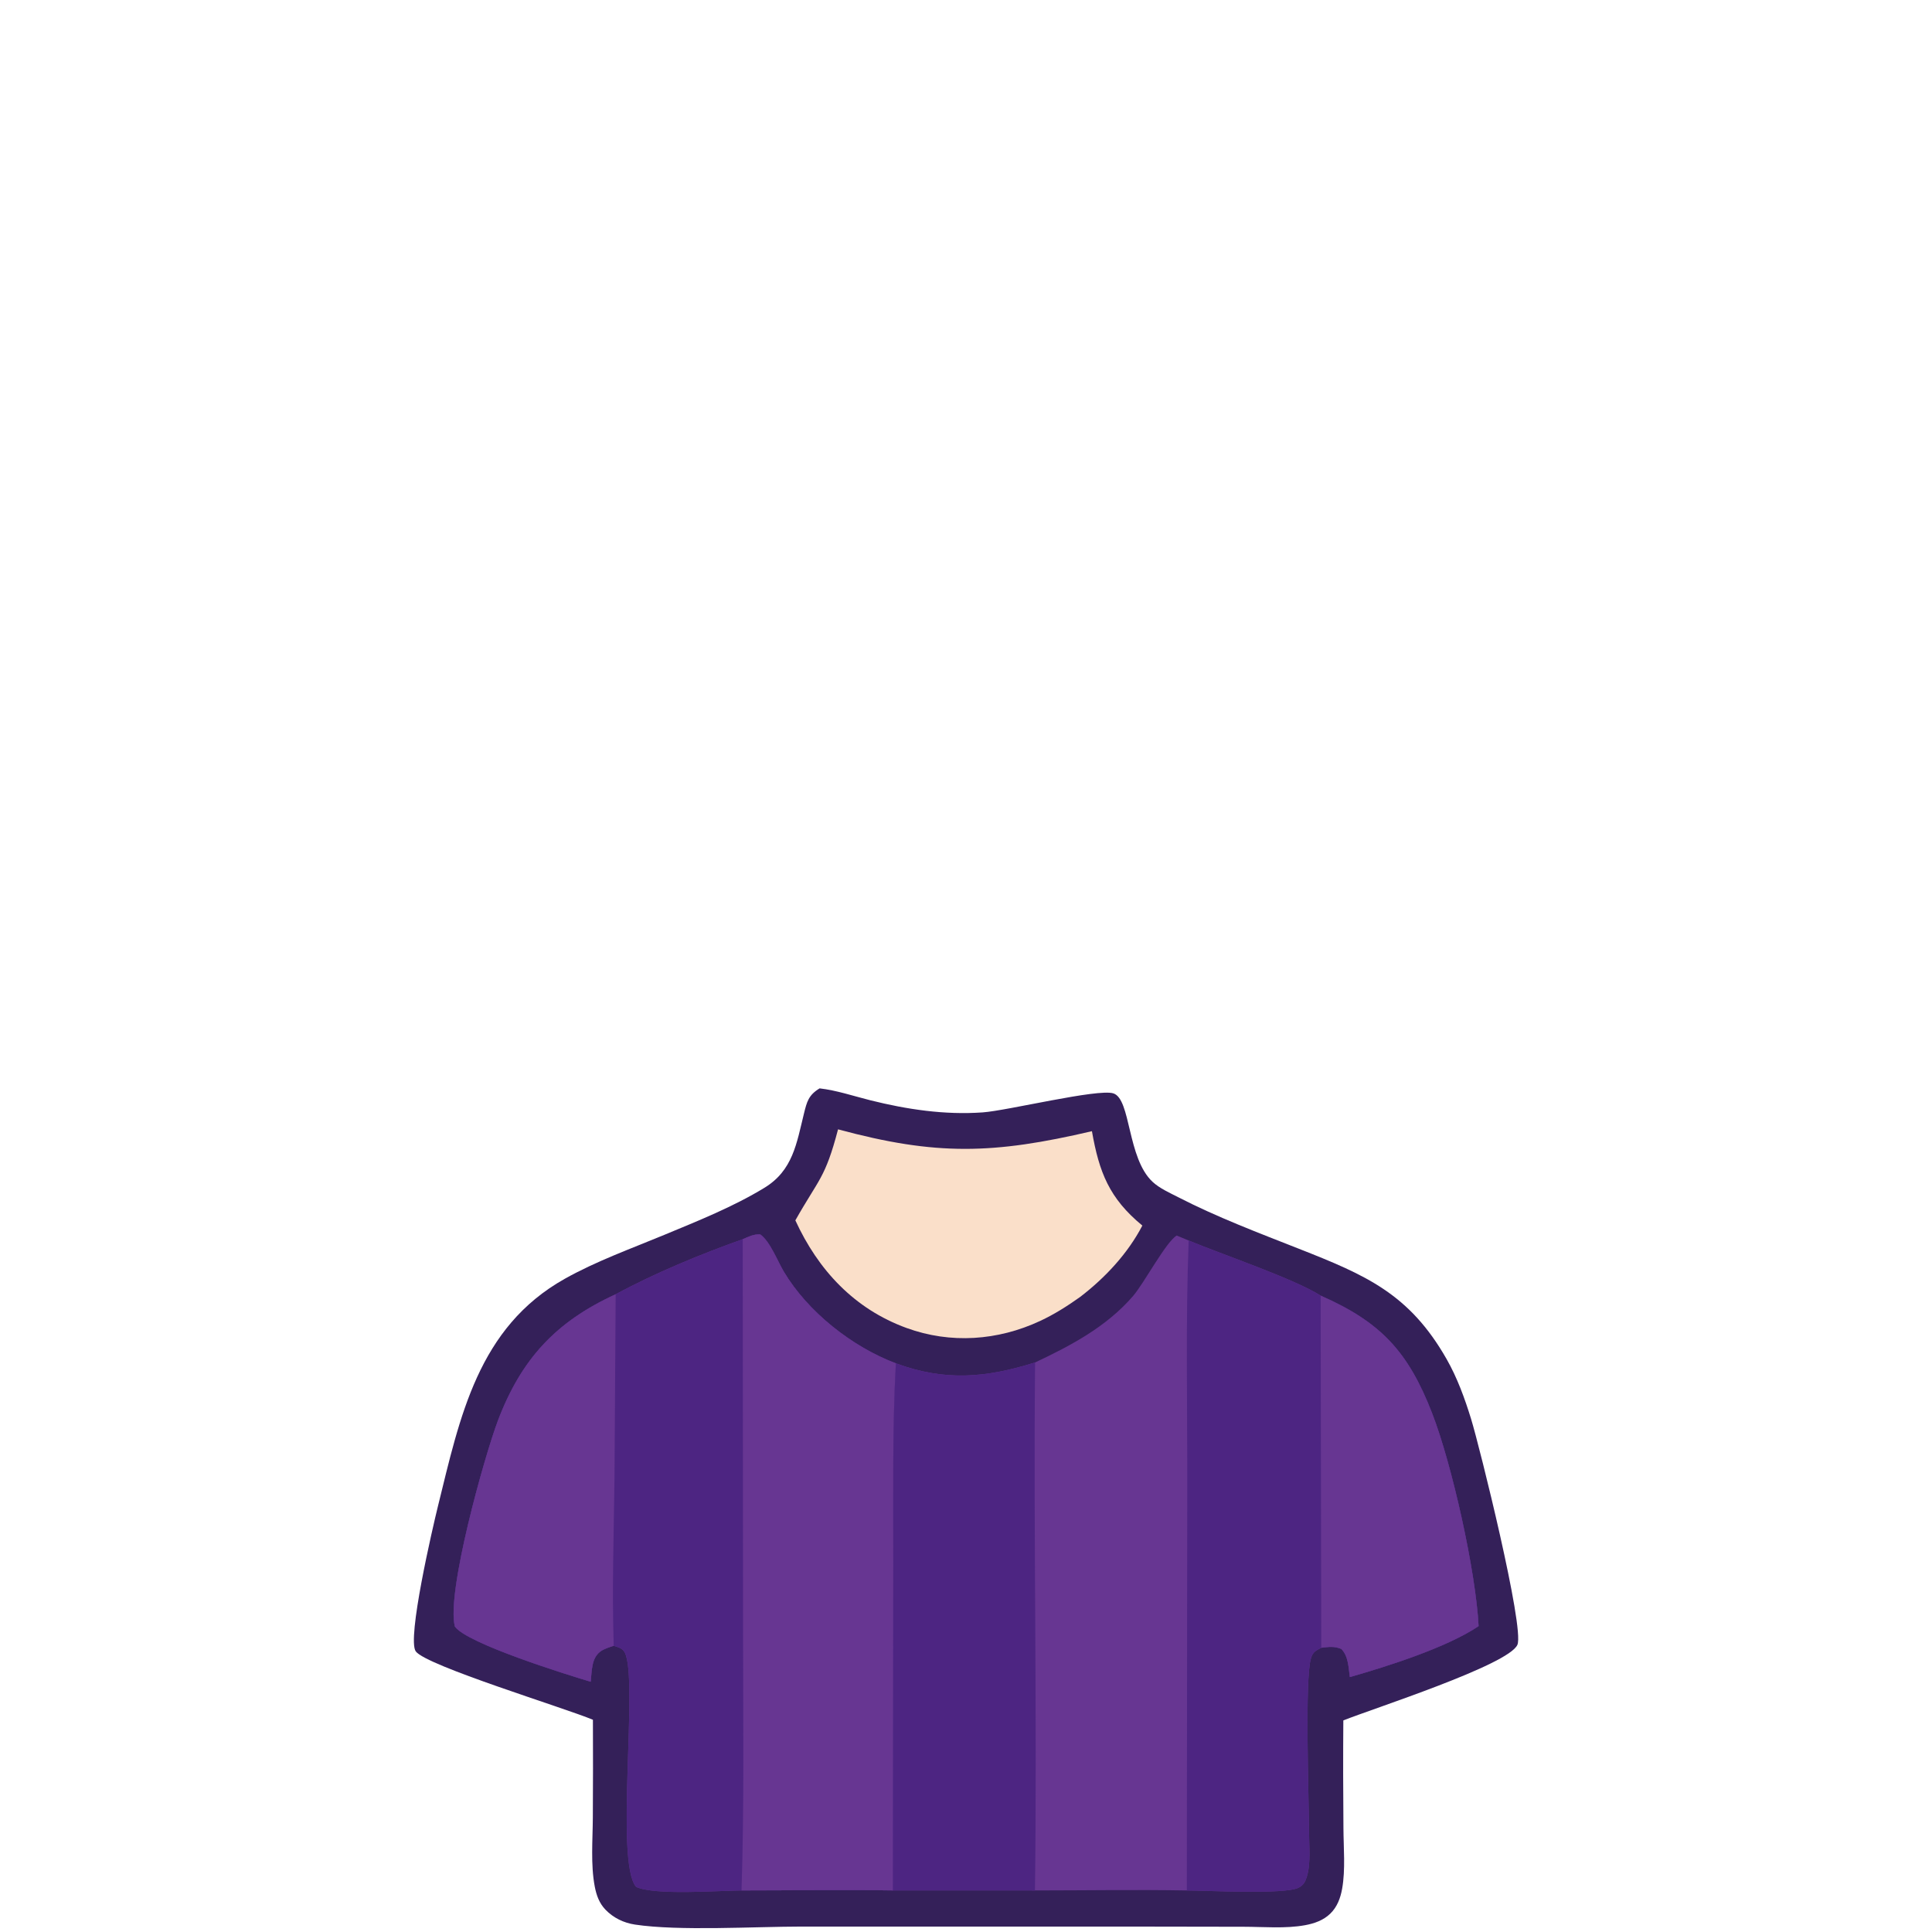
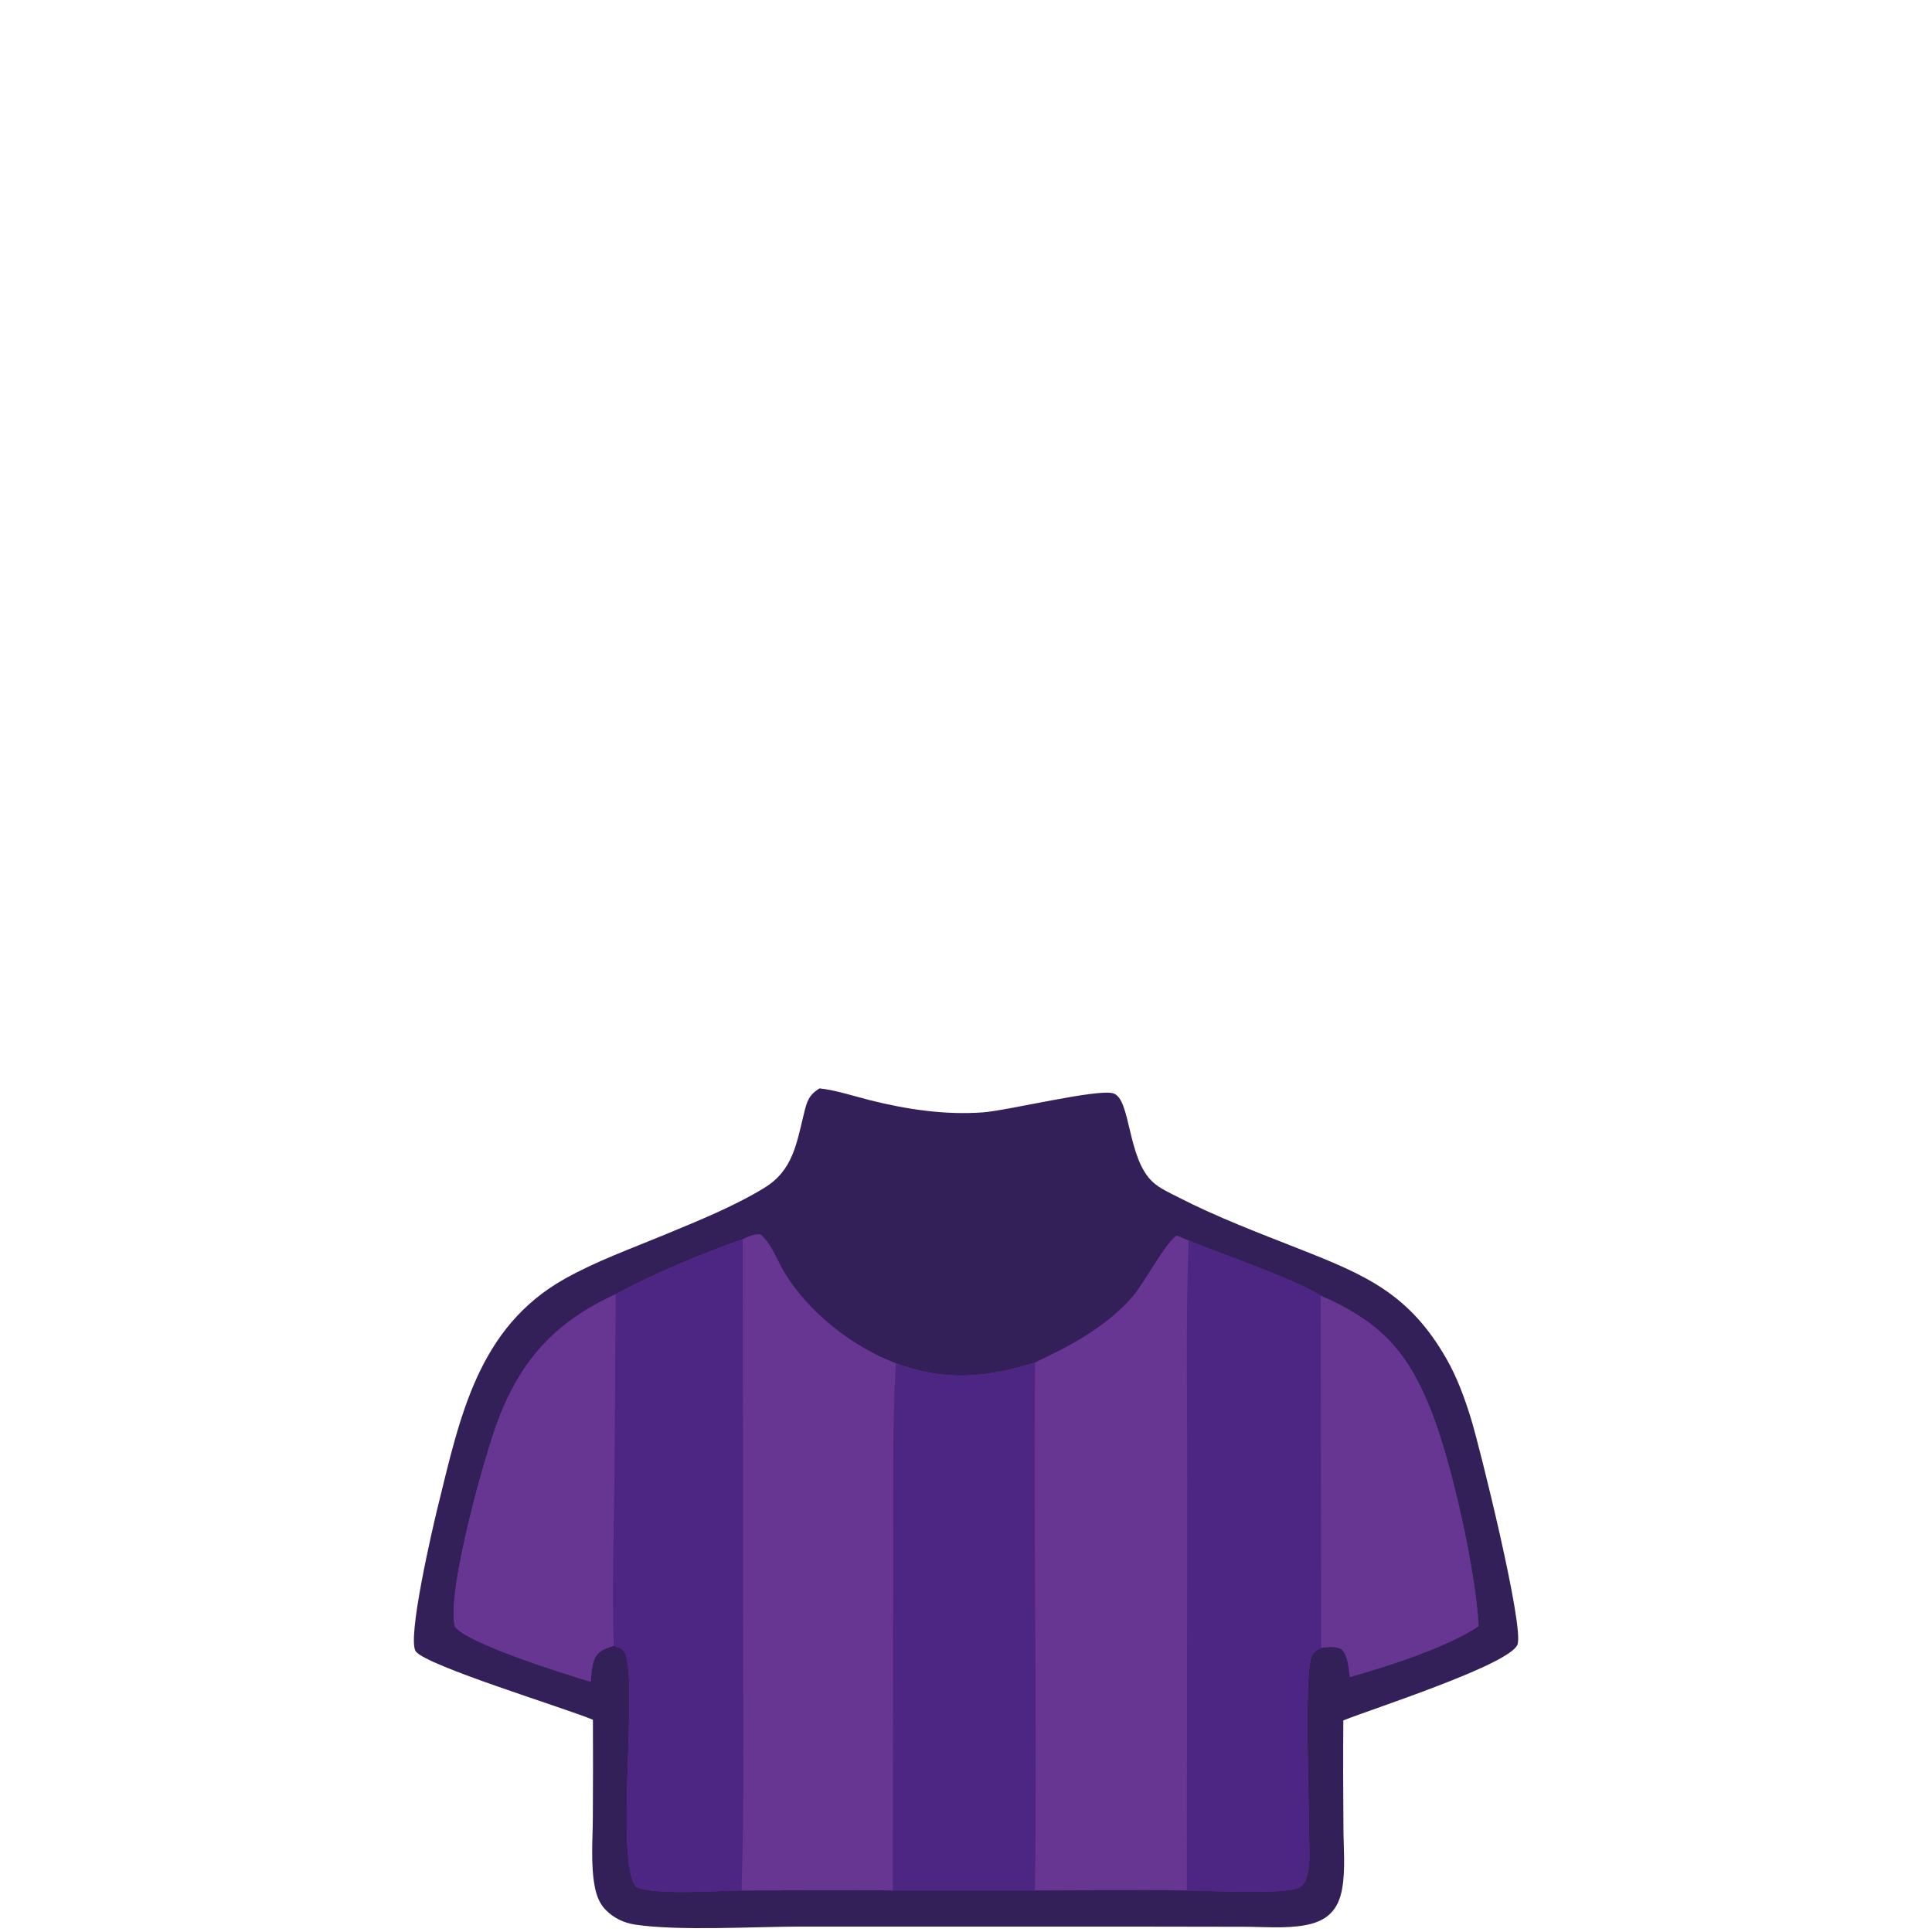
<svg xmlns="http://www.w3.org/2000/svg" width="160" height="160" viewBox="0 0 160 160" fill="none">
  <path d="M67.876 90.134C69.28 90.295 70.696 90.774 72.068 91.118C75.103 91.878 78.238 92.346 81.376 92.124C83.443 91.978 90.914 90.141 92.202 90.548C93.669 91.012 93.335 95.905 95.453 97.876C96.032 98.414 96.862 98.781 97.562 99.141C100.791 100.801 104.183 102.083 107.557 103.412C113.115 105.599 116.715 107.14 119.799 112.548C120.682 114.094 121.307 115.817 121.83 117.514C122.536 119.809 126.256 134.783 125.668 136.207C124.977 137.882 113.579 141.537 111.249 142.478C111.226 145.457 111.23 148.437 111.258 151.416C111.266 153.022 111.433 154.836 111.15 156.417C111.012 157.187 110.743 157.918 110.173 158.475C109.6 159.034 108.851 159.295 108.078 159.437C106.459 159.734 104.652 159.569 103.005 159.566L94.312 159.552L66.416 159.55C62.466 159.553 56.23 159.934 52.588 159.386C51.657 159.246 50.797 158.833 50.14 158.148C49.625 157.611 49.391 156.951 49.254 156.231C48.908 154.412 49.086 152.365 49.096 150.512C49.113 147.816 49.115 145.12 49.103 142.424C46.755 141.437 35.315 137.956 34.434 136.763C33.681 135.741 35.841 126.469 36.268 124.739C38.09 117.353 39.578 109.935 46.779 105.9C49.374 104.445 52.249 103.413 54.996 102.273C57.791 101.112 60.719 99.946 63.306 98.368C65.667 96.928 65.972 94.683 66.579 92.224C66.824 91.235 66.957 90.692 67.876 90.134Z" fill="#342059" />
-   <path d="M61.509 102.628C61.999 102.418 62.417 102.194 62.965 102.232C63.776 102.813 64.397 104.449 64.917 105.321C66.905 108.652 70.58 111.546 74.193 112.905C78.265 114.408 81.636 114.11 85.721 112.833C88.707 111.426 91.648 109.867 93.835 107.33C94.751 106.268 96.563 102.837 97.453 102.321L98.44 102.733C101.154 103.865 107.228 105.92 109.37 107.299C114.356 109.493 116.621 111.935 118.599 117.032C120.253 121.292 122.219 130.133 122.451 134.668C119.821 136.446 114.856 138.011 111.789 138.888C111.673 138.086 111.676 137.163 111.082 136.558C110.492 136.314 110.044 136.388 109.42 136.46C108.949 136.721 108.737 136.793 108.572 137.319C108.038 139.029 108.405 149.109 108.407 151.635C108.408 152.814 108.57 154.258 108.236 155.392C108.108 155.824 107.958 156.119 107.543 156.331C106.398 156.914 99.947 156.561 98.287 156.56C94.1 156.486 89.898 156.557 85.709 156.559L73.951 156.556C69.775 156.493 65.588 156.555 61.411 156.557C59.429 156.575 54.264 156.979 52.683 156.267C50.9 154.219 52.881 139.173 51.752 136.879C51.554 136.477 51.213 136.436 50.826 136.295C50.467 136.418 50.019 136.543 49.715 136.774C48.962 137.345 49.016 138.41 48.921 139.276C46.879 138.667 38.667 136.11 37.672 134.703C36.941 131.926 40.131 120.572 41.229 117.668C43.16 112.562 46.038 109.447 50.987 107.188C54.2 105.443 58.053 103.848 61.509 102.628Z" fill="#673692" />
+   <path class="colorable" d="M61.509 102.628C61.999 102.418 62.417 102.194 62.965 102.232C63.776 102.813 64.397 104.449 64.917 105.321C66.905 108.652 70.58 111.546 74.193 112.905C78.265 114.408 81.636 114.11 85.721 112.833C88.707 111.426 91.648 109.867 93.835 107.33C94.751 106.268 96.563 102.837 97.453 102.321L98.44 102.733C101.154 103.865 107.228 105.92 109.37 107.299C114.356 109.493 116.621 111.935 118.599 117.032C120.253 121.292 122.219 130.133 122.451 134.668C119.821 136.446 114.856 138.011 111.789 138.888C111.673 138.086 111.676 137.163 111.082 136.558C110.492 136.314 110.044 136.388 109.42 136.46C108.949 136.721 108.737 136.793 108.572 137.319C108.038 139.029 108.405 149.109 108.407 151.635C108.408 152.814 108.57 154.258 108.236 155.392C108.108 155.824 107.958 156.119 107.543 156.331C106.398 156.914 99.947 156.561 98.287 156.56C94.1 156.486 89.898 156.557 85.709 156.559L73.951 156.556C69.775 156.493 65.588 156.555 61.411 156.557C59.429 156.575 54.264 156.979 52.683 156.267C50.9 154.219 52.881 139.173 51.752 136.879C51.554 136.477 51.213 136.436 50.826 136.295C50.467 136.418 50.019 136.543 49.715 136.774C48.962 137.345 49.016 138.41 48.921 139.276C46.879 138.667 38.667 136.11 37.672 134.703C36.941 131.926 40.131 120.572 41.229 117.668C43.16 112.562 46.038 109.447 50.987 107.188C54.2 105.443 58.053 103.848 61.509 102.628Z" fill="#673692" />
  <path d="M61.509 102.628C61.999 102.418 62.417 102.194 62.965 102.232C63.776 102.813 64.397 104.449 64.917 105.321C66.905 108.652 70.58 111.546 74.193 112.905C73.891 118.406 73.99 123.999 73.978 129.513L73.951 156.556C69.775 156.493 65.588 156.555 61.411 156.557C59.429 156.575 54.264 156.979 52.683 156.267C50.9 154.219 52.881 139.173 51.752 136.879C51.554 136.477 51.213 136.436 50.826 136.295C50.467 136.418 50.019 136.543 49.715 136.774C48.962 137.345 49.016 138.41 48.921 139.276C46.879 138.667 38.667 136.11 37.672 134.703C36.941 131.926 40.131 120.572 41.229 117.668C43.16 112.562 46.038 109.447 50.987 107.188C54.2 105.443 58.053 103.848 61.509 102.628Z" fill="#4D2582" />
  <path d="M61.509 102.628C61.999 102.418 62.417 102.194 62.965 102.232C63.775 102.813 64.397 104.449 64.917 105.321C66.905 108.652 70.58 111.546 74.193 112.905C73.891 118.406 73.99 123.999 73.978 129.513L73.951 156.556C69.775 156.493 65.588 156.555 61.411 156.557C61.637 149.464 61.539 142.353 61.537 135.257L61.509 102.628Z" fill="#673692" />
  <path d="M50.987 107.188L50.89 122.413C50.831 127.033 50.678 131.676 50.826 136.295C50.467 136.418 50.019 136.543 49.715 136.774C48.962 137.345 49.016 138.41 48.921 139.276C46.879 138.668 38.667 136.111 37.672 134.704C36.941 131.926 40.131 120.572 41.229 117.668C43.16 112.563 46.038 109.448 50.987 107.188Z" fill="#673692" />
  <path d="M98.44 102.733C101.154 103.865 107.228 105.92 109.37 107.299C114.356 109.493 116.621 111.935 118.599 117.032C120.253 121.292 122.219 130.133 122.451 134.668C119.821 136.446 114.856 138.011 111.789 138.888C111.673 138.086 111.676 137.163 111.082 136.558C110.492 136.314 110.044 136.388 109.42 136.46C108.949 136.721 108.737 136.793 108.572 137.319C108.038 139.029 108.405 149.109 108.407 151.635C108.408 152.814 108.57 154.258 108.236 155.392C108.108 155.824 107.958 156.119 107.543 156.331C106.398 156.914 99.947 156.561 98.287 156.56L98.324 122.785C98.332 116.108 98.187 109.405 98.44 102.733Z" fill="#4D2582" />
  <path d="M109.37 107.299C114.356 109.493 116.621 111.935 118.599 117.032C120.253 121.292 122.219 130.134 122.451 134.668C119.821 136.446 114.856 138.011 111.789 138.888C111.673 138.086 111.676 137.163 111.082 136.559C110.492 136.314 110.044 136.388 109.42 136.46L109.37 107.299Z" fill="#673692" />
  <path d="M74.193 112.905C78.265 114.408 81.636 114.11 85.721 112.833C85.577 127.404 85.907 141.987 85.709 156.559L73.951 156.556L73.978 129.512C73.99 123.999 73.891 118.406 74.193 112.905Z" fill="#4D2582" />
-   <path d="M69.404 93.527C77.549 95.732 82.275 95.584 90.429 93.68C91.027 97.078 91.858 99.238 94.605 101.497C93.398 103.815 91.522 105.82 89.461 107.401C88.401 108.157 87.317 108.846 86.135 109.397C82.635 111.03 78.725 111.307 75.079 109.979C70.753 108.404 67.756 105.181 65.868 101.065C67.818 97.606 68.333 97.607 69.404 93.527Z" fill="#FADFC9" />
+   <path d="M69.404 93.527C77.549 95.732 82.275 95.584 90.429 93.68C91.027 97.078 91.858 99.238 94.605 101.497C93.398 103.815 91.522 105.82 89.461 107.401C88.401 108.157 87.317 108.846 86.135 109.397C82.635 111.03 78.725 111.307 75.079 109.979C70.753 108.404 67.756 105.181 65.868 101.065C67.818 97.606 68.333 97.607 69.404 93.527Z" fill="#342059" />
</svg>
